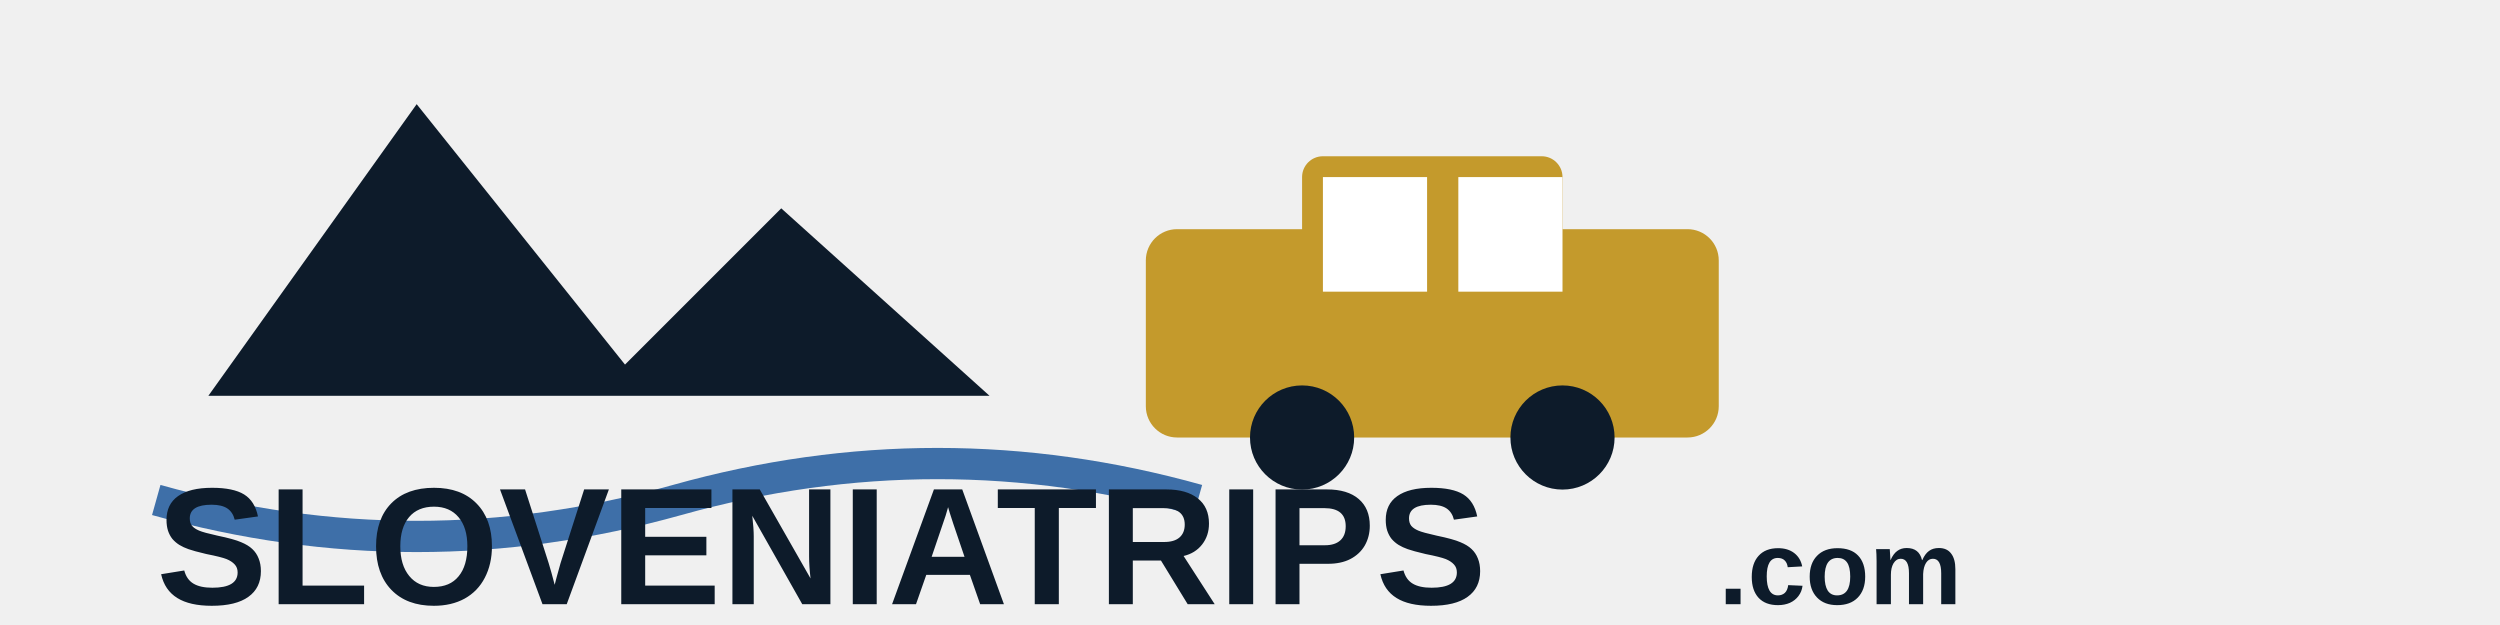
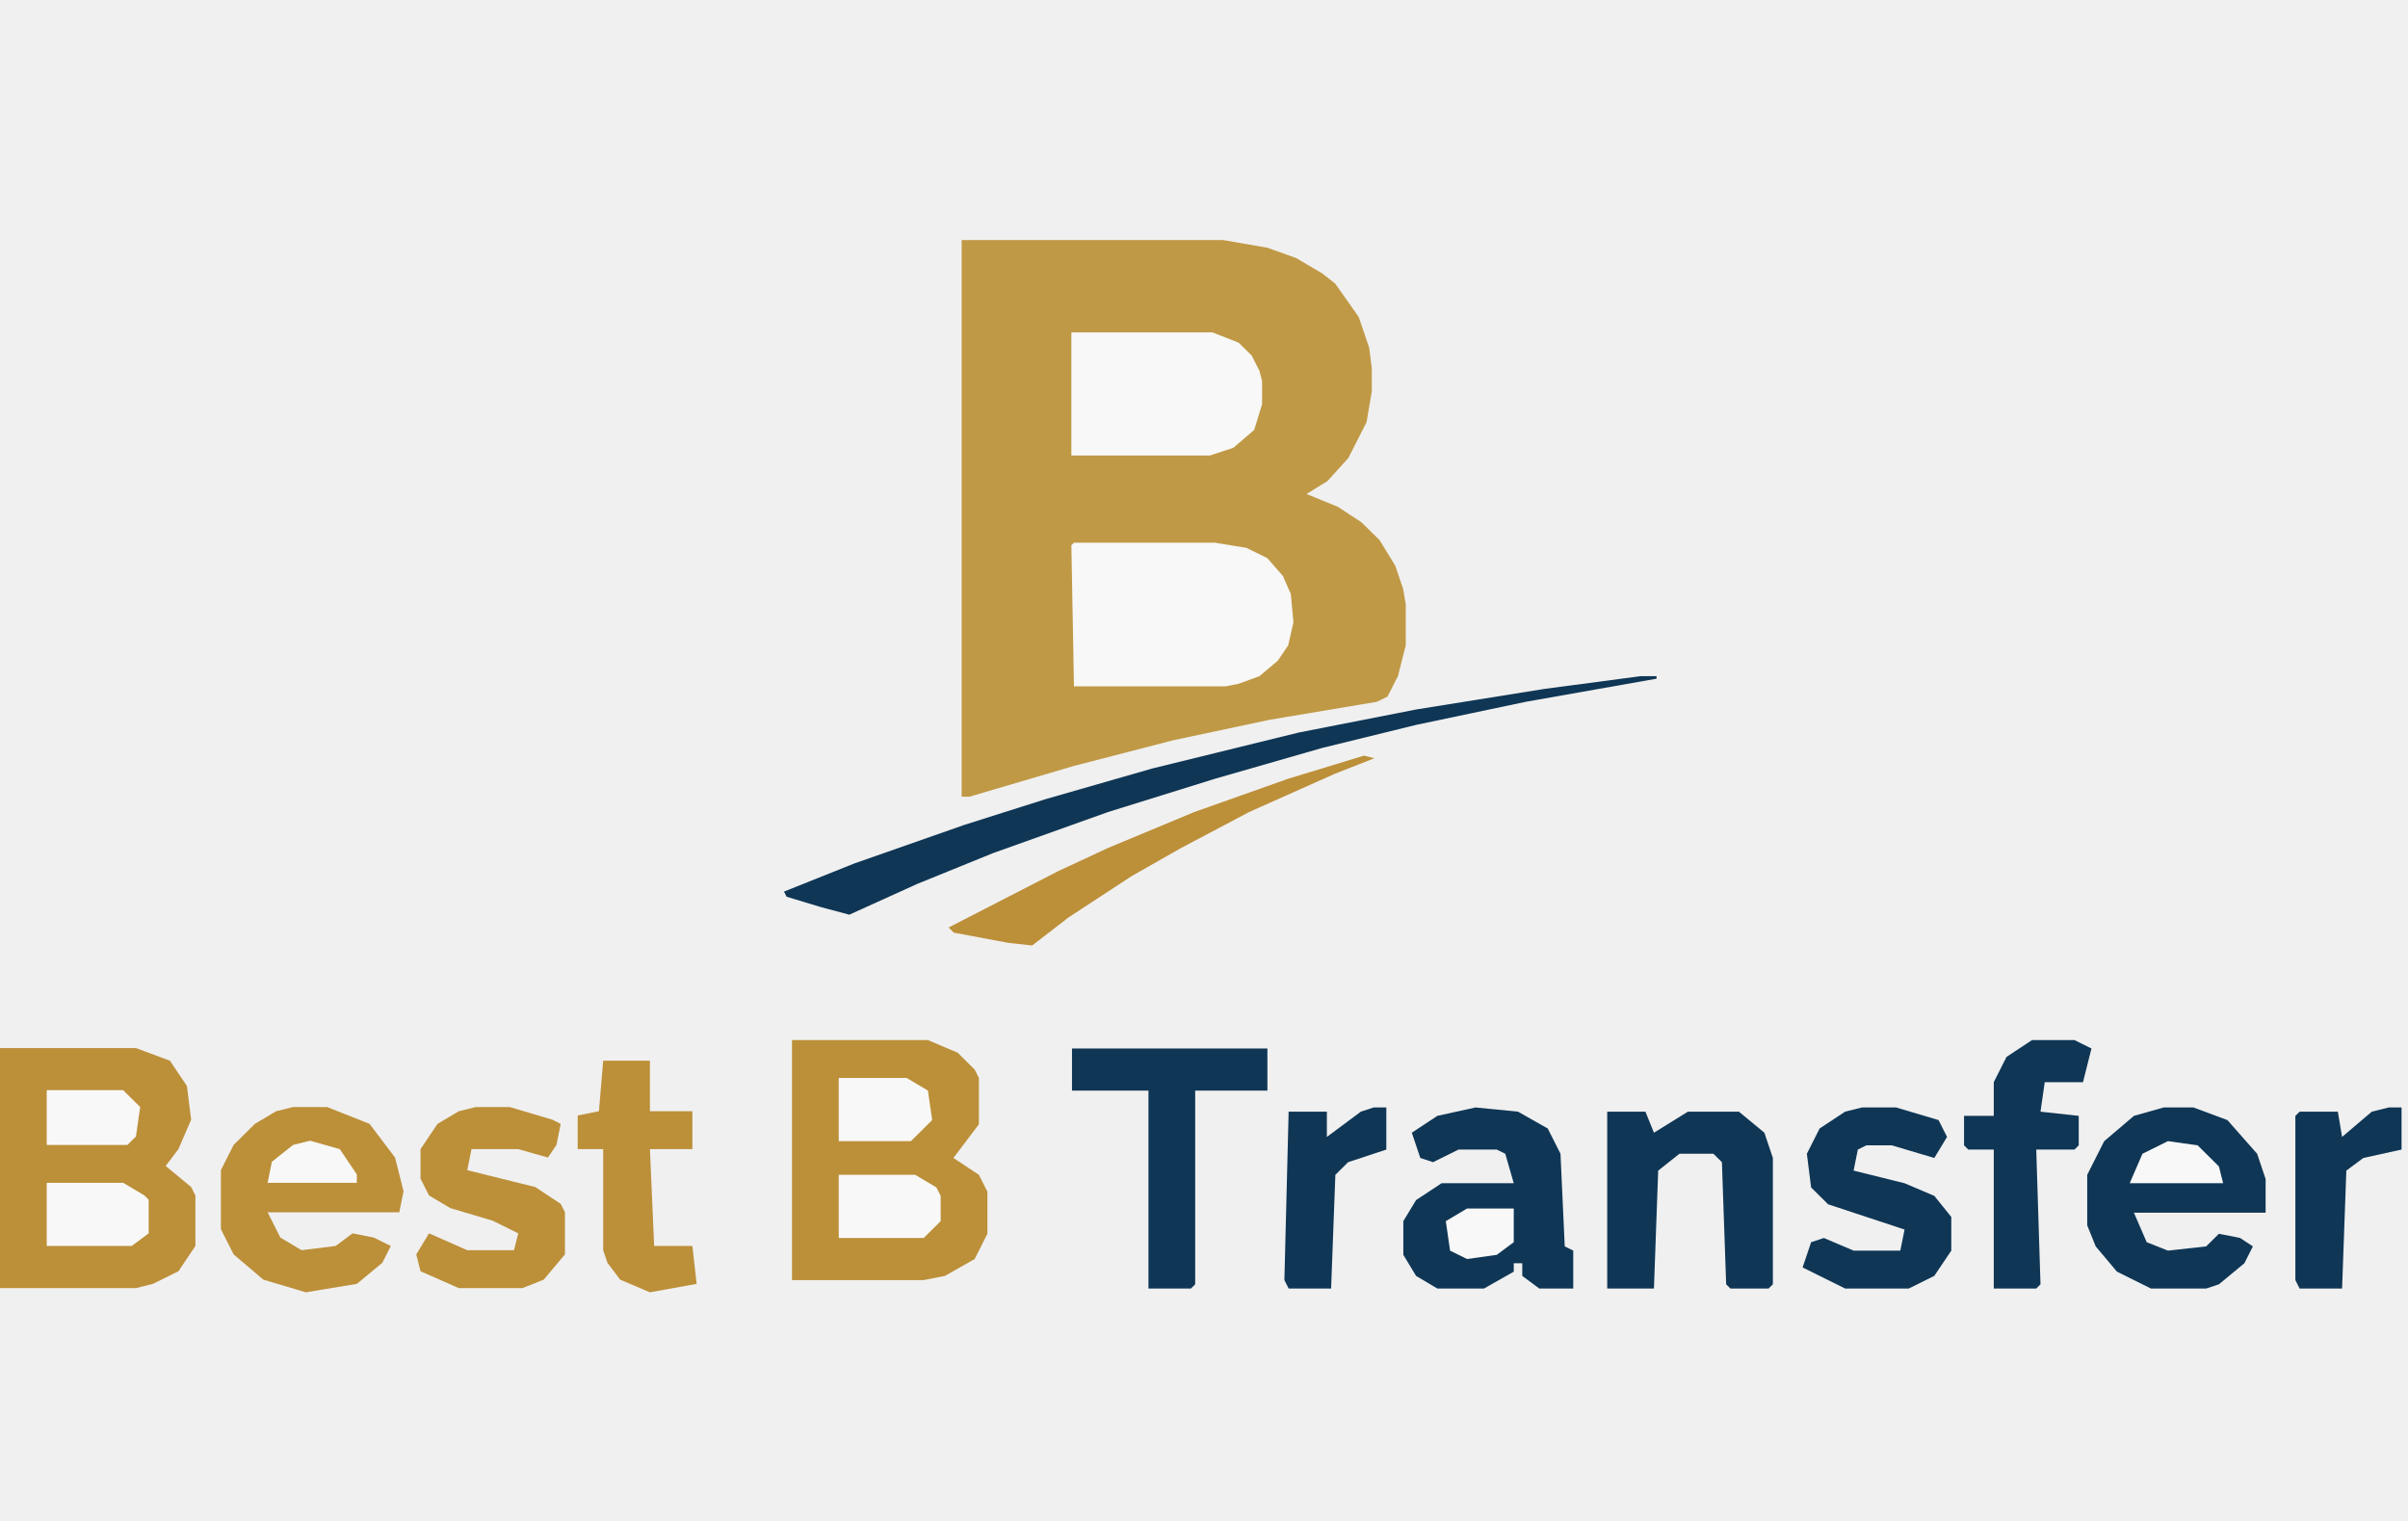
- <svg xmlns="http://www.w3.org/2000/svg" width="240" height="60" viewBox="0 0 240 60">
-   <style>
-     .text { font-family: Arial, sans-serif; font-weight: 800; }
-   </style>
-   <path d="M20 38 L40 10 L60 35 L75 20 L95 38 Z" fill="#0d1b2a" />
-   <rect x="110" y="22" width="55" height="20" rx="3" ry="3" fill="#c49a2c" />
-   <rect x="125" y="15" width="25" height="15" rx="2" ry="2" fill="#c49a2c" />
-   <rect x="127" y="17" width="10" height="11" fill="white" />
-   <rect x="140" y="17" width="10" height="11" fill="white" />
-   <circle cx="125" cy="42" r="5" fill="#0d1b2a" />
-   <circle cx="150" cy="42" r="5" fill="#0d1b2a" />
-   <path d="M15 48 Q40 55 65 48 T115 48" stroke="#3e6fa8" stroke-width="3" fill="none" />
-   <text x="15" y="58" font-size="16" class="text" fill="#0d1b2a">SLOVENIATRIPS</text>
-   <text x="165" y="58" font-size="10" class="text" fill="#0d1b2a">.com</text>
+ <svg xmlns="http://www.w3.org/2000/svg" width="301" height="190" viewBox="0 0 301 190" fill="none">
+   <path d="M120.206 30H152.862L158.413 30.962L162.005 32.245L165.271 34.168L166.903 35.451L169.842 39.619L171.149 43.467L171.475 46.032V48.918L170.822 52.766L168.536 57.255L165.924 60.14L163.311 61.744L167.23 63.347L170.169 65.271L172.455 67.515L174.414 70.722L175.394 73.607L175.72 75.531V80.662L174.741 84.509L173.435 87.074L172.128 87.716L158.74 89.96L146.657 92.525L134.248 95.732L121.186 99.579H120.206V30Z" fill="#C09946" />
+   <path d="M134.247 67.836H151.881L155.8 68.477L158.413 69.76L160.372 72.004L161.352 74.249L161.678 77.776L161.025 80.662L159.719 82.585L157.433 84.509L154.82 85.471L153.188 85.792H134.247L133.921 68.156L134.247 67.836Z" fill="#F8F8F8" />
+   <path d="M133.921 41.543H151.555L154.82 42.826L156.453 44.429L157.433 46.353L157.759 47.635V50.521L156.78 53.727L154.167 55.972L151.228 56.934H133.921V41.543Z" fill="#F8F8F8" />
+   <path d="M205.11 84.509H207.07V84.83L190.742 87.716L177.026 90.602L165.27 93.487L151.882 97.335L138.493 101.503L124.124 106.634L114.654 110.481L106.164 114.329L102.572 113.367L98.327 112.085L98 111.443L106.817 107.916L120.532 103.107L130.656 99.9L144.044 96.052L162.331 91.563L177.026 88.678L193.028 86.112L205.11 84.509Z" fill="#0F3655" />
+   <path d="M170.496 94.449L171.802 94.77L166.903 96.694L156.127 101.503L147.637 105.992L141.432 109.519L133.595 114.65L129.023 118.177L126.084 117.856L119.226 116.574L118.573 115.932L132.289 108.878L138.493 105.992L149.269 101.503L161.025 97.335L170.496 94.449Z" fill="#BC8F39" />
+   <path d="M99 130H115.991L119.708 131.579L121.832 133.684L122.363 134.737V140.526L119.177 144.737L122.363 146.842L123.425 148.947V154.211L121.832 157.368L118.115 159.474L115.46 160H99V130Z" fill="#BC8F39" />
+   <path d="M104.841 146.842H114.398L117.053 148.421L117.584 149.474V152.632L115.46 154.737H104.841V146.842Z" fill="#F8F8F8" />
+   <path d="M104.841 134.737H113.336L115.991 136.316L116.522 140L113.867 142.632H104.841V134.737Z" fill="#F8F8F8" />
+   <path d="M270.46 138.421H274.177L278.424 140L282.141 144.21L283.203 147.368V151.579H266.743L268.336 155.263L270.991 156.316L275.77 155.789L277.363 154.21L280.017 154.737L281.61 155.789L280.548 157.895L277.363 160.526L275.77 161.053H268.867L264.619 158.947L261.964 155.789L260.902 153.158V146.842L263.026 142.632L266.743 139.474L270.46 138.421Z" fill="#0F3655" />
+   <path d="M184.443 138.421L189.752 138.947L193.469 141.053L195.062 144.21L195.593 155.789L196.655 156.316V161.053H192.407L190.283 159.474V157.895H189.221V158.947L185.505 161.053H179.664L177.009 159.474L175.416 156.842V152.632L177.009 150L180.195 147.895H189.221L188.159 144.21L187.097 143.684H182.319L179.133 145.263L177.54 144.737L176.478 141.579L179.664 139.474L184.443 138.421Z" fill="#0F3655" />
+   <path d="M200.902 138.947H205.681L206.743 141.579L210.991 138.947H217.363L220.548 141.579L221.61 144.737V160.526L221.079 161.053H216.301L215.77 160.526L215.239 145.263L214.177 144.211H209.929L207.274 146.316L206.743 161.053H200.902V138.947Z" fill="#0F3655" />
+   <path d="M134 131.053H158.425V136.316H149.398V160.526L148.867 161.053H143.558V136.316H134V131.053Z" fill="#0F3655" />
+   <path d="M232.761 138.421H237.009L242.318 140L243.38 142.105L241.787 144.737L236.478 143.158H233.292L232.23 143.684L231.699 146.316L238.071 147.895L241.787 149.474L243.911 152.105V156.316L241.787 159.474L238.601 161.053H230.637L225.327 158.421L226.389 155.263L227.982 154.737L231.699 156.316H237.54L238.071 153.684L228.513 150.526L226.389 148.421L225.858 144.21L227.451 141.053L230.637 138.947L232.761 138.421Z" fill="#0F3655" />
+   <path d="M254 130H259.31L261.434 131.053L260.372 135.263H255.593L255.062 138.947L259.841 139.474V143.158L259.31 143.684H254.531L255.062 160.526L254.531 161.053H249.221V143.684H246.035L245.504 143.158V139.474H249.221V135.263L250.814 132.105L254 130Z" fill="#0F3655" />
+   <path d="M298.602 138.421H300.195V143.684L295.416 144.737L293.292 146.316L292.761 161.053H287.451L286.92 160V139.474L287.451 138.947H292.23L292.761 142.105L296.478 138.947L298.602 138.421Z" fill="#0F3655" />
+   <path d="M171.699 138.421H173.292V143.684L168.513 145.263L166.92 146.842L166.389 161.053H161.079L160.548 160L161.079 138.947H165.858V142.105L170.106 138.947L171.699 138.421Z" fill="#0F3655" />
+   <path d="M270.991 142.632L274.708 143.158L277.363 145.789L277.894 147.895H266.212L267.805 144.211L270.991 142.632Z" fill="#F8F8F8" />
+   <path d="M183.38 151.053H189.221V155.263L187.097 156.842L183.38 157.368L181.257 156.316L180.726 152.632L183.38 151.053Z" fill="#F8F8F8" />
+   <path d="M0 131H16.991L21.239 132.579L23.363 135.737L23.894 139.947L22.301 143.632L20.708 145.737L23.894 148.368L24.425 149.421V155.737L22.301 158.895L19.115 160.474L16.991 161H0V131Z" fill="#BC8F39" />
+   <path d="M36.637 138.368H40.885L46.195 140.474L49.381 144.684L50.443 148.895L49.912 151.526H33.452L35.044 154.684L37.699 156.263L41.947 155.737L44.071 154.158L46.726 154.684L48.85 155.737L47.788 157.842L44.602 160.474L38.23 161.526L32.921 159.947L29.204 156.789L27.611 153.632V146.263L29.204 143.105L31.859 140.474L34.514 138.895L36.637 138.368Z" fill="#BC8F39" />
+   <path d="M59.469 138.368H63.717L69.026 139.947L70.088 140.474L69.557 143.105L68.495 144.684L64.778 143.632H58.938L58.407 146.263L66.902 148.368L70.088 150.474L70.619 151.526V156.789L67.964 159.947L65.309 161H57.345L52.566 158.895L52.035 156.789L53.628 154.158L58.407 156.263H64.248L64.778 154.158L61.593 152.579L56.283 151L53.628 149.421L52.566 147.316V143.632L54.69 140.474L57.345 138.895L59.469 138.368Z" fill="#BC8F39" />
+   <path d="M75.398 132.579H81.239V138.895H86.549V143.632H81.239L81.77 155.737H86.549L87.08 160.474L81.239 161.526L77.522 159.947L75.929 157.842L75.398 156.263V143.632H72.212V139.421L74.867 138.895L75.398 132.579Z" fill="#BC8F39" />
+   <path d="M5.841 147.842H15.398L18.053 149.421L18.584 149.947V154.158L16.46 155.737H5.841V147.842Z" fill="#F8F8F8" />
+   <path d="M38.761 142.579L42.478 143.632L44.602 146.79V147.842H33.451L33.982 145.211L36.637 143.105L38.761 142.579Z" fill="#F8F8F8" />
+   <path d="M5.841 136.263H15.398L17.522 138.368L16.991 142.053L15.929 143.105H5.841V136.263Z" fill="#F8F8F8" />
</svg>
